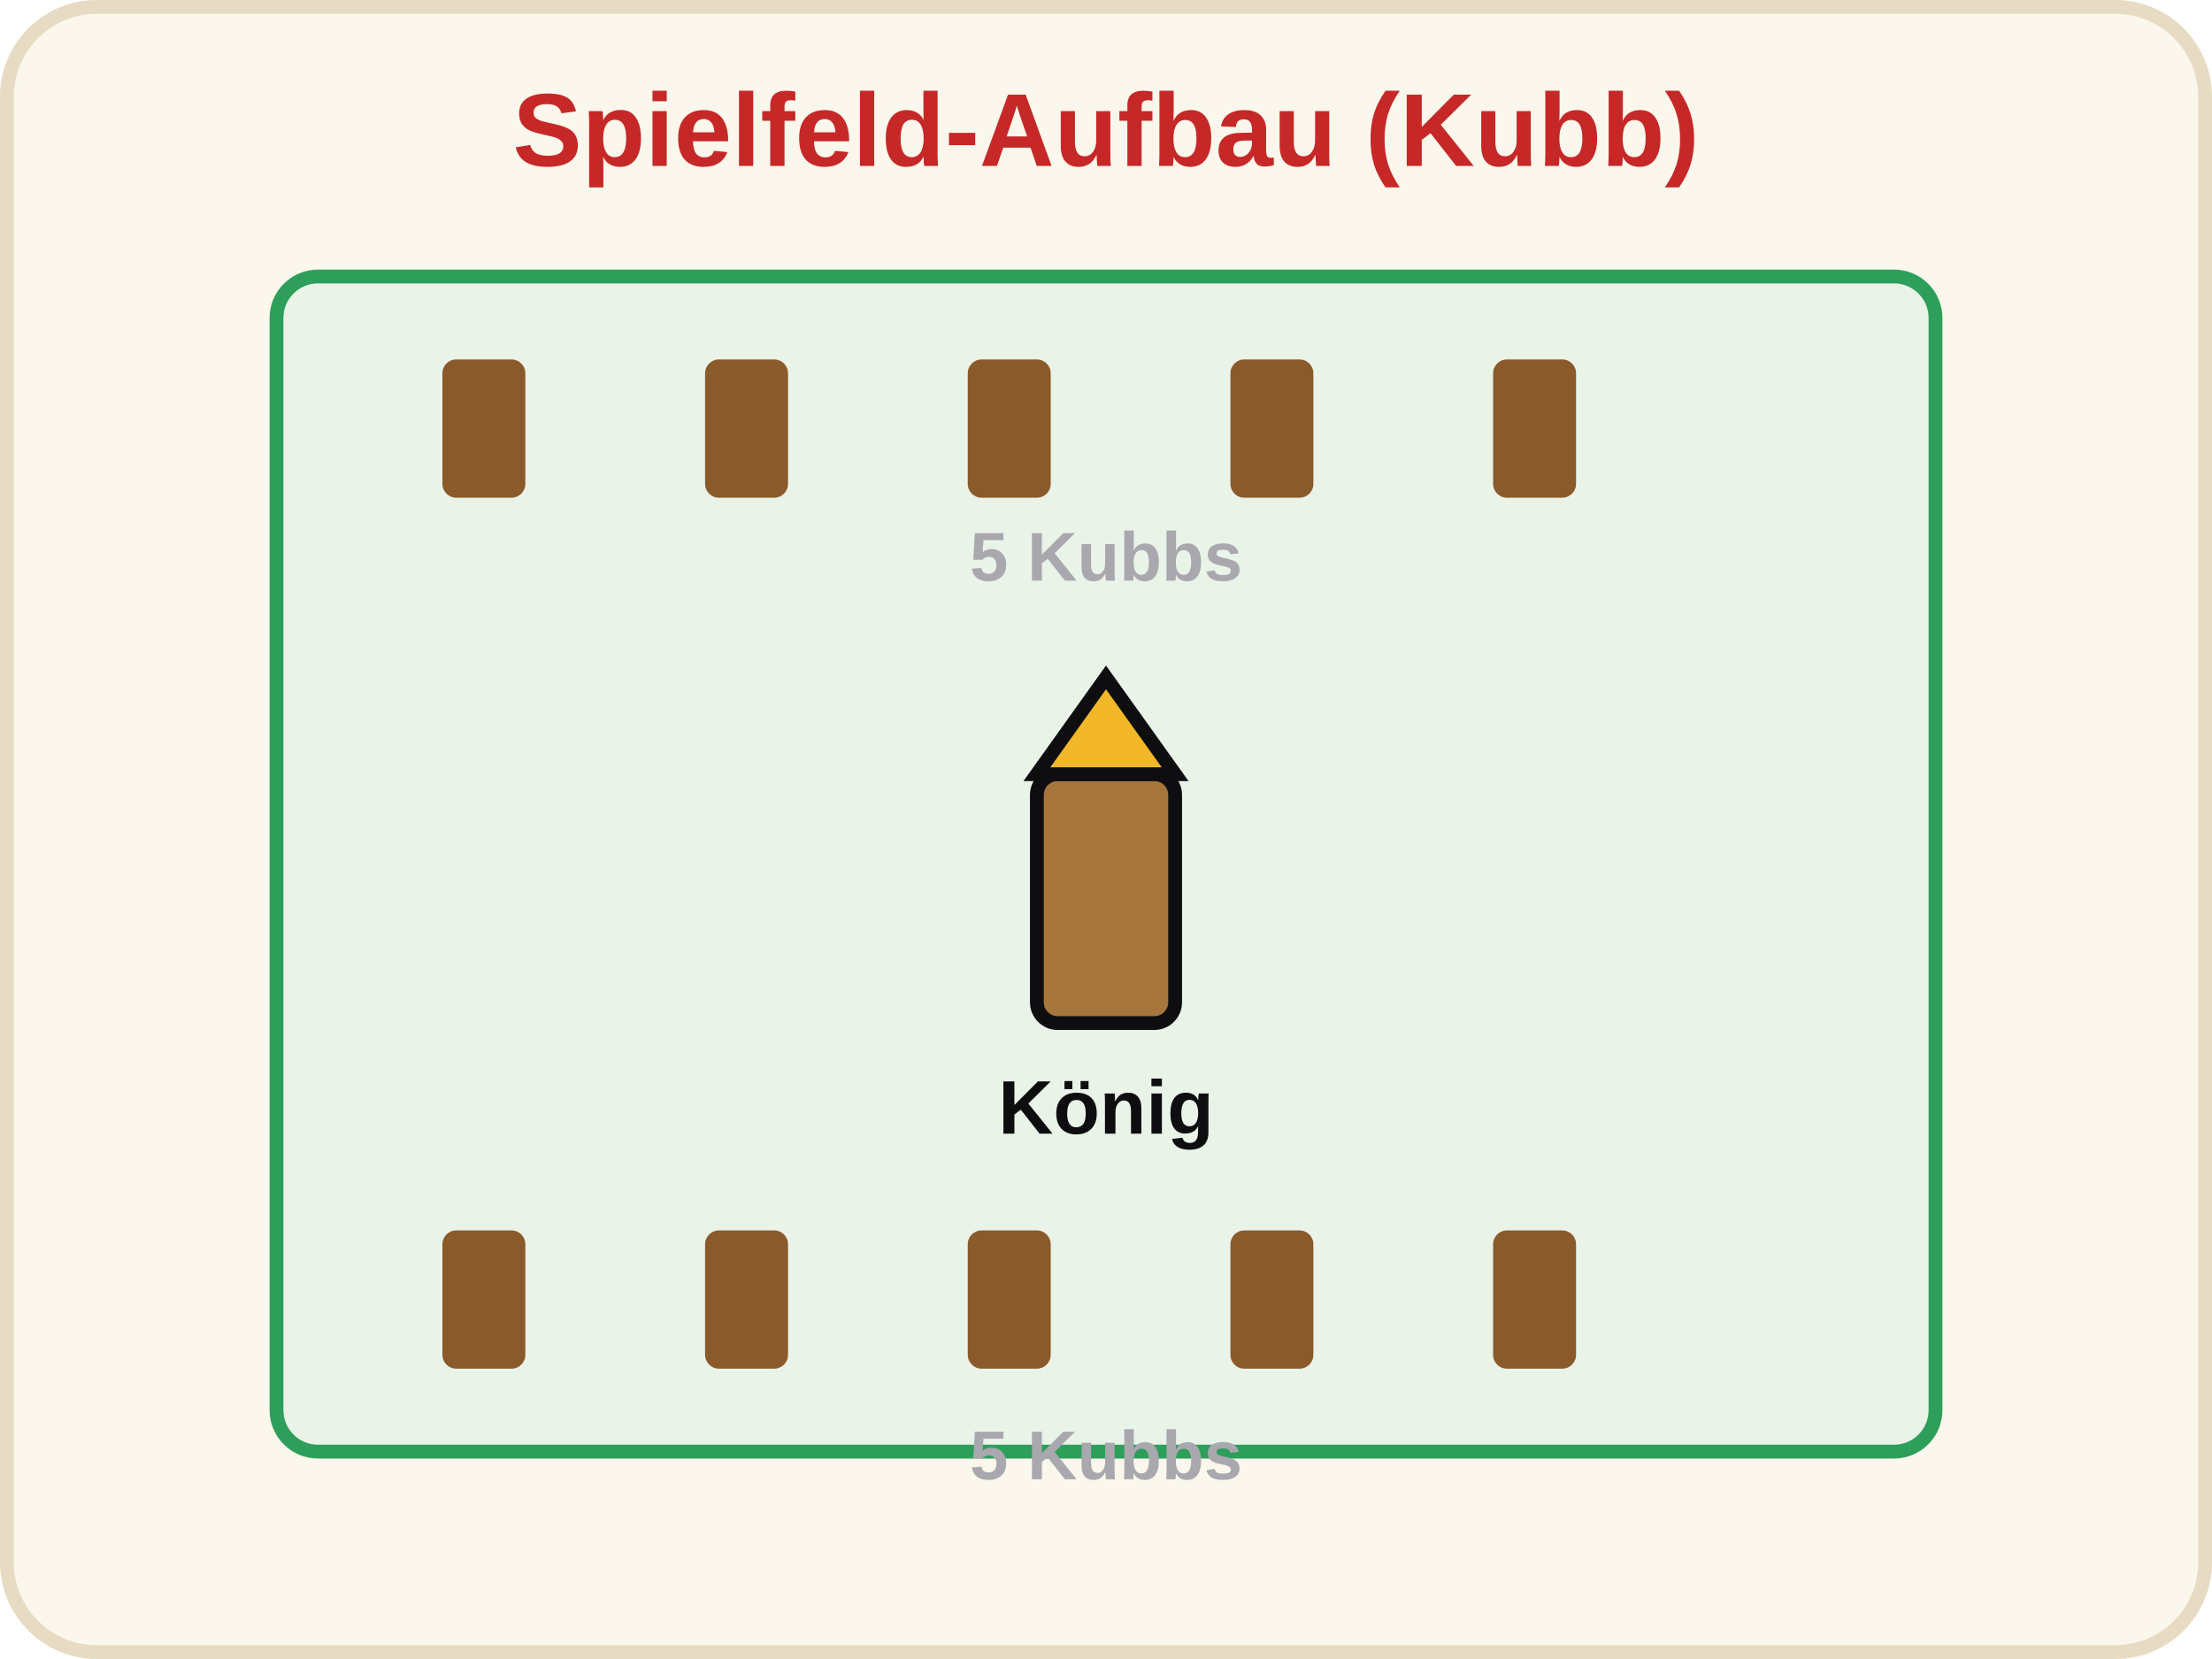
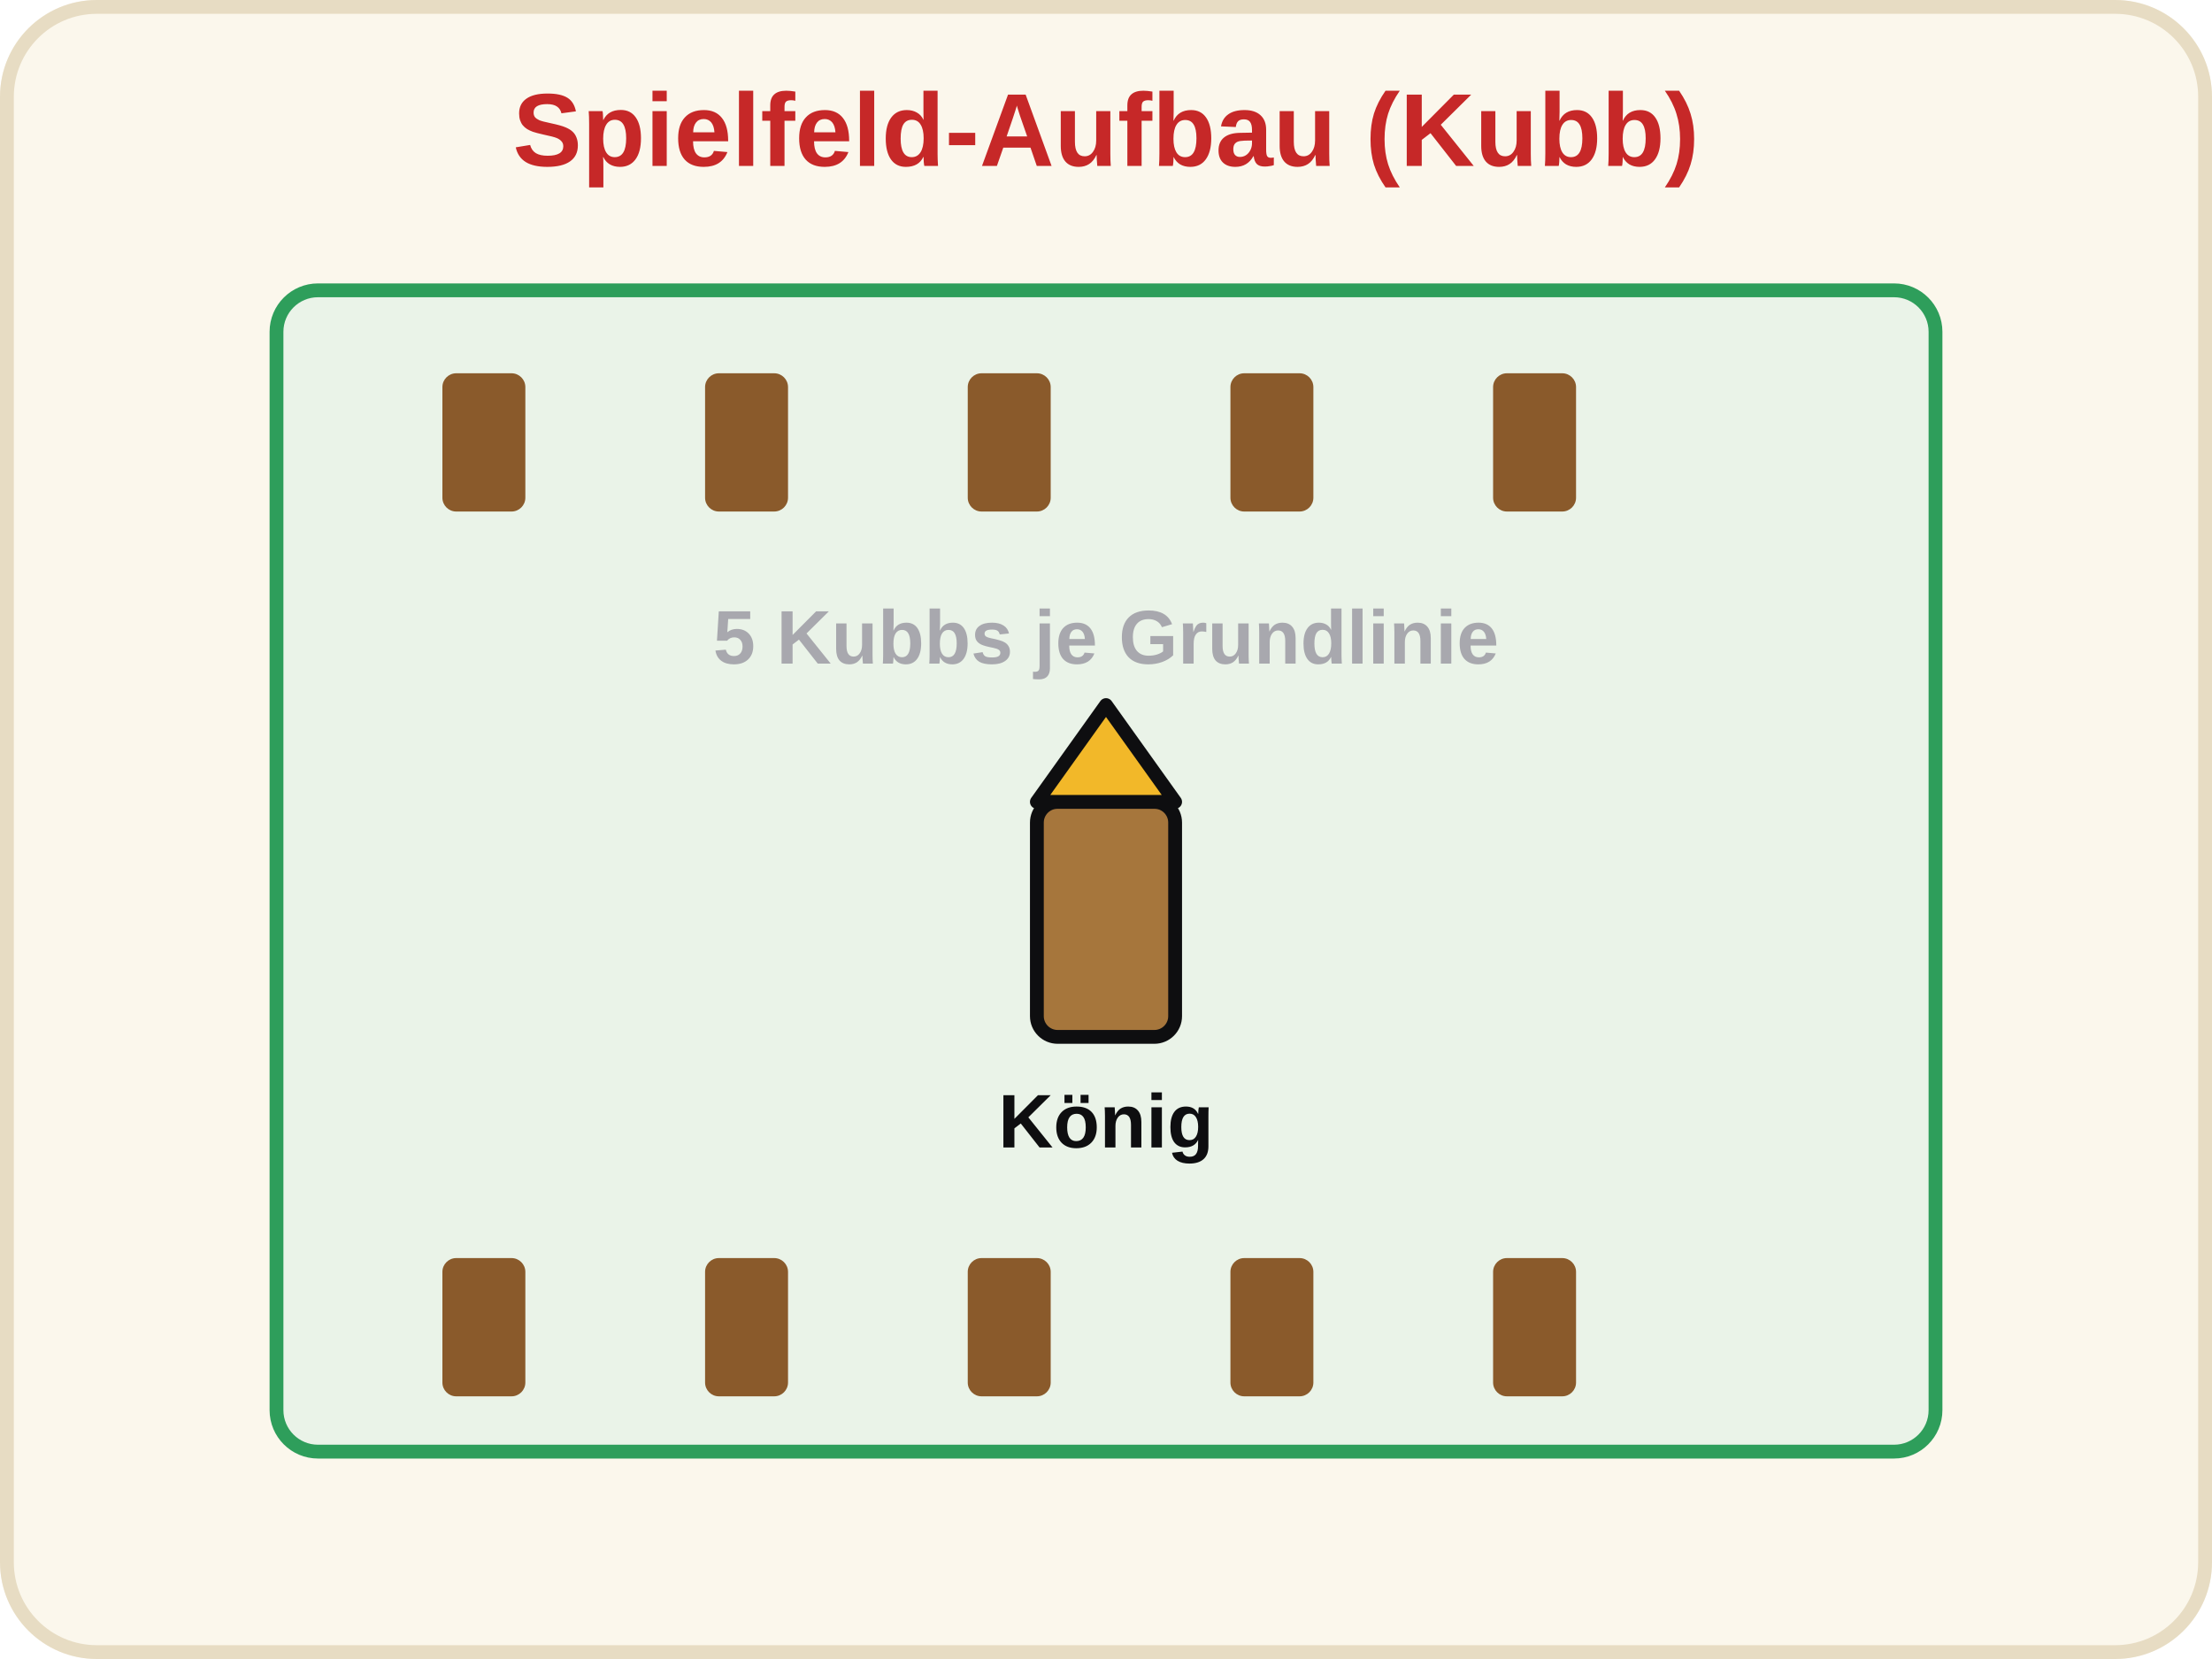
<svg xmlns="http://www.w3.org/2000/svg" viewBox="0 0 320 240" width="320" height="240" role="img">
  <rect width="320" height="240" rx="14" fill="#FBF7EC" />
  <rect x="1" y="1" width="318" height="238" rx="13" fill="none" stroke="#E7DCC3" stroke-width="2" />
  <text x="160" y="24" font-family="Arial, Helvetica, sans-serif" font-size="15" font-weight="700" fill="#C62828" text-anchor="middle">Spielfeld-Aufbau (Kubb)</text>
-   <rect x="40" y="40" width="240" height="170" rx="6" fill="#EAF3E8" stroke="#2E9E5B" stroke-width="2" />
-   <rect x="64" y="52" width="12" height="20" rx="2" fill="#8A5A2B" />
-   <rect x="102" y="52" width="12" height="20" rx="2" fill="#8A5A2B" />
-   <rect x="140" y="52" width="12" height="20" rx="2" fill="#8A5A2B" />
-   <rect x="178" y="52" width="12" height="20" rx="2" fill="#8A5A2B" />
-   <rect x="216" y="52" width="12" height="20" rx="2" fill="#8A5A2B" />
-   <rect x="64" y="178" width="12" height="20" rx="2" fill="#8A5A2B" />
-   <rect x="102" y="178" width="12" height="20" rx="2" fill="#8A5A2B" />
-   <rect x="140" y="178" width="12" height="20" rx="2" fill="#8A5A2B" />
-   <rect x="178" y="178" width="12" height="20" rx="2" fill="#8A5A2B" />
-   <rect x="216" y="178" width="12" height="20" rx="2" fill="#8A5A2B" />
-   <rect x="150" y="112" width="20" height="36" rx="3" fill="#A6763C" stroke="#0E0E10" stroke-width="2" />
-   <polygon points="150,112 160,98 170,112" fill="#F2B829" stroke="#0E0E10" stroke-width="2" />
-   <text x="160" y="164" font-family="Arial, Helvetica, sans-serif" font-size="11" font-weight="700" fill="#0E0E10" text-anchor="middle">König</text>
-   <text x="160" y="84" font-family="Arial, Helvetica, sans-serif" font-size="10" font-weight="700" fill="#A8A8AE" text-anchor="middle">5 Kubbs</text>
-   <text x="160" y="214" font-family="Arial, Helvetica, sans-serif" font-size="10" font-weight="700" fill="#A8A8AE" text-anchor="middle">5 Kubbs</text>
+   <rect x="40" y="42" width="240" height="168" rx="6" fill="#EAF3E8" stroke="#2E9E5B" stroke-width="2" />
+   <rect x="64" y="54" width="12" height="20" rx="2" fill="#8A5A2B" />
+   <rect x="102" y="54" width="12" height="20" rx="2" fill="#8A5A2B" />
+   <rect x="140" y="54" width="12" height="20" rx="2" fill="#8A5A2B" />
+   <rect x="178" y="54" width="12" height="20" rx="2" fill="#8A5A2B" />
+   <rect x="216" y="54" width="12" height="20" rx="2" fill="#8A5A2B" />
+   <rect x="64" y="182" width="12" height="20" rx="2" fill="#8A5A2B" />
+   <rect x="102" y="182" width="12" height="20" rx="2" fill="#8A5A2B" />
+   <rect x="140" y="182" width="12" height="20" rx="2" fill="#8A5A2B" />
+   <rect x="178" y="182" width="12" height="20" rx="2" fill="#8A5A2B" />
+   <rect x="216" y="182" width="12" height="20" rx="2" fill="#8A5A2B" />
+   <rect x="150" y="116" width="20" height="34" rx="3" fill="#A6763C" stroke="#0E0E10" stroke-width="2" />
+   <polygon points="150,116 160,102 170,116" fill="#F2B829" stroke="#0E0E10" stroke-width="2" stroke-linejoin="round" />
+   <text x="160" y="166" font-family="Arial, Helvetica, sans-serif" font-size="11" font-weight="700" fill="#0E0E10" text-anchor="middle">König</text>
+   <text x="160" y="96" font-family="Arial, Helvetica, sans-serif" font-size="11" font-weight="700" fill="#A8A8AE" text-anchor="middle">5 Kubbs je Grundlinie</text>
</svg>
